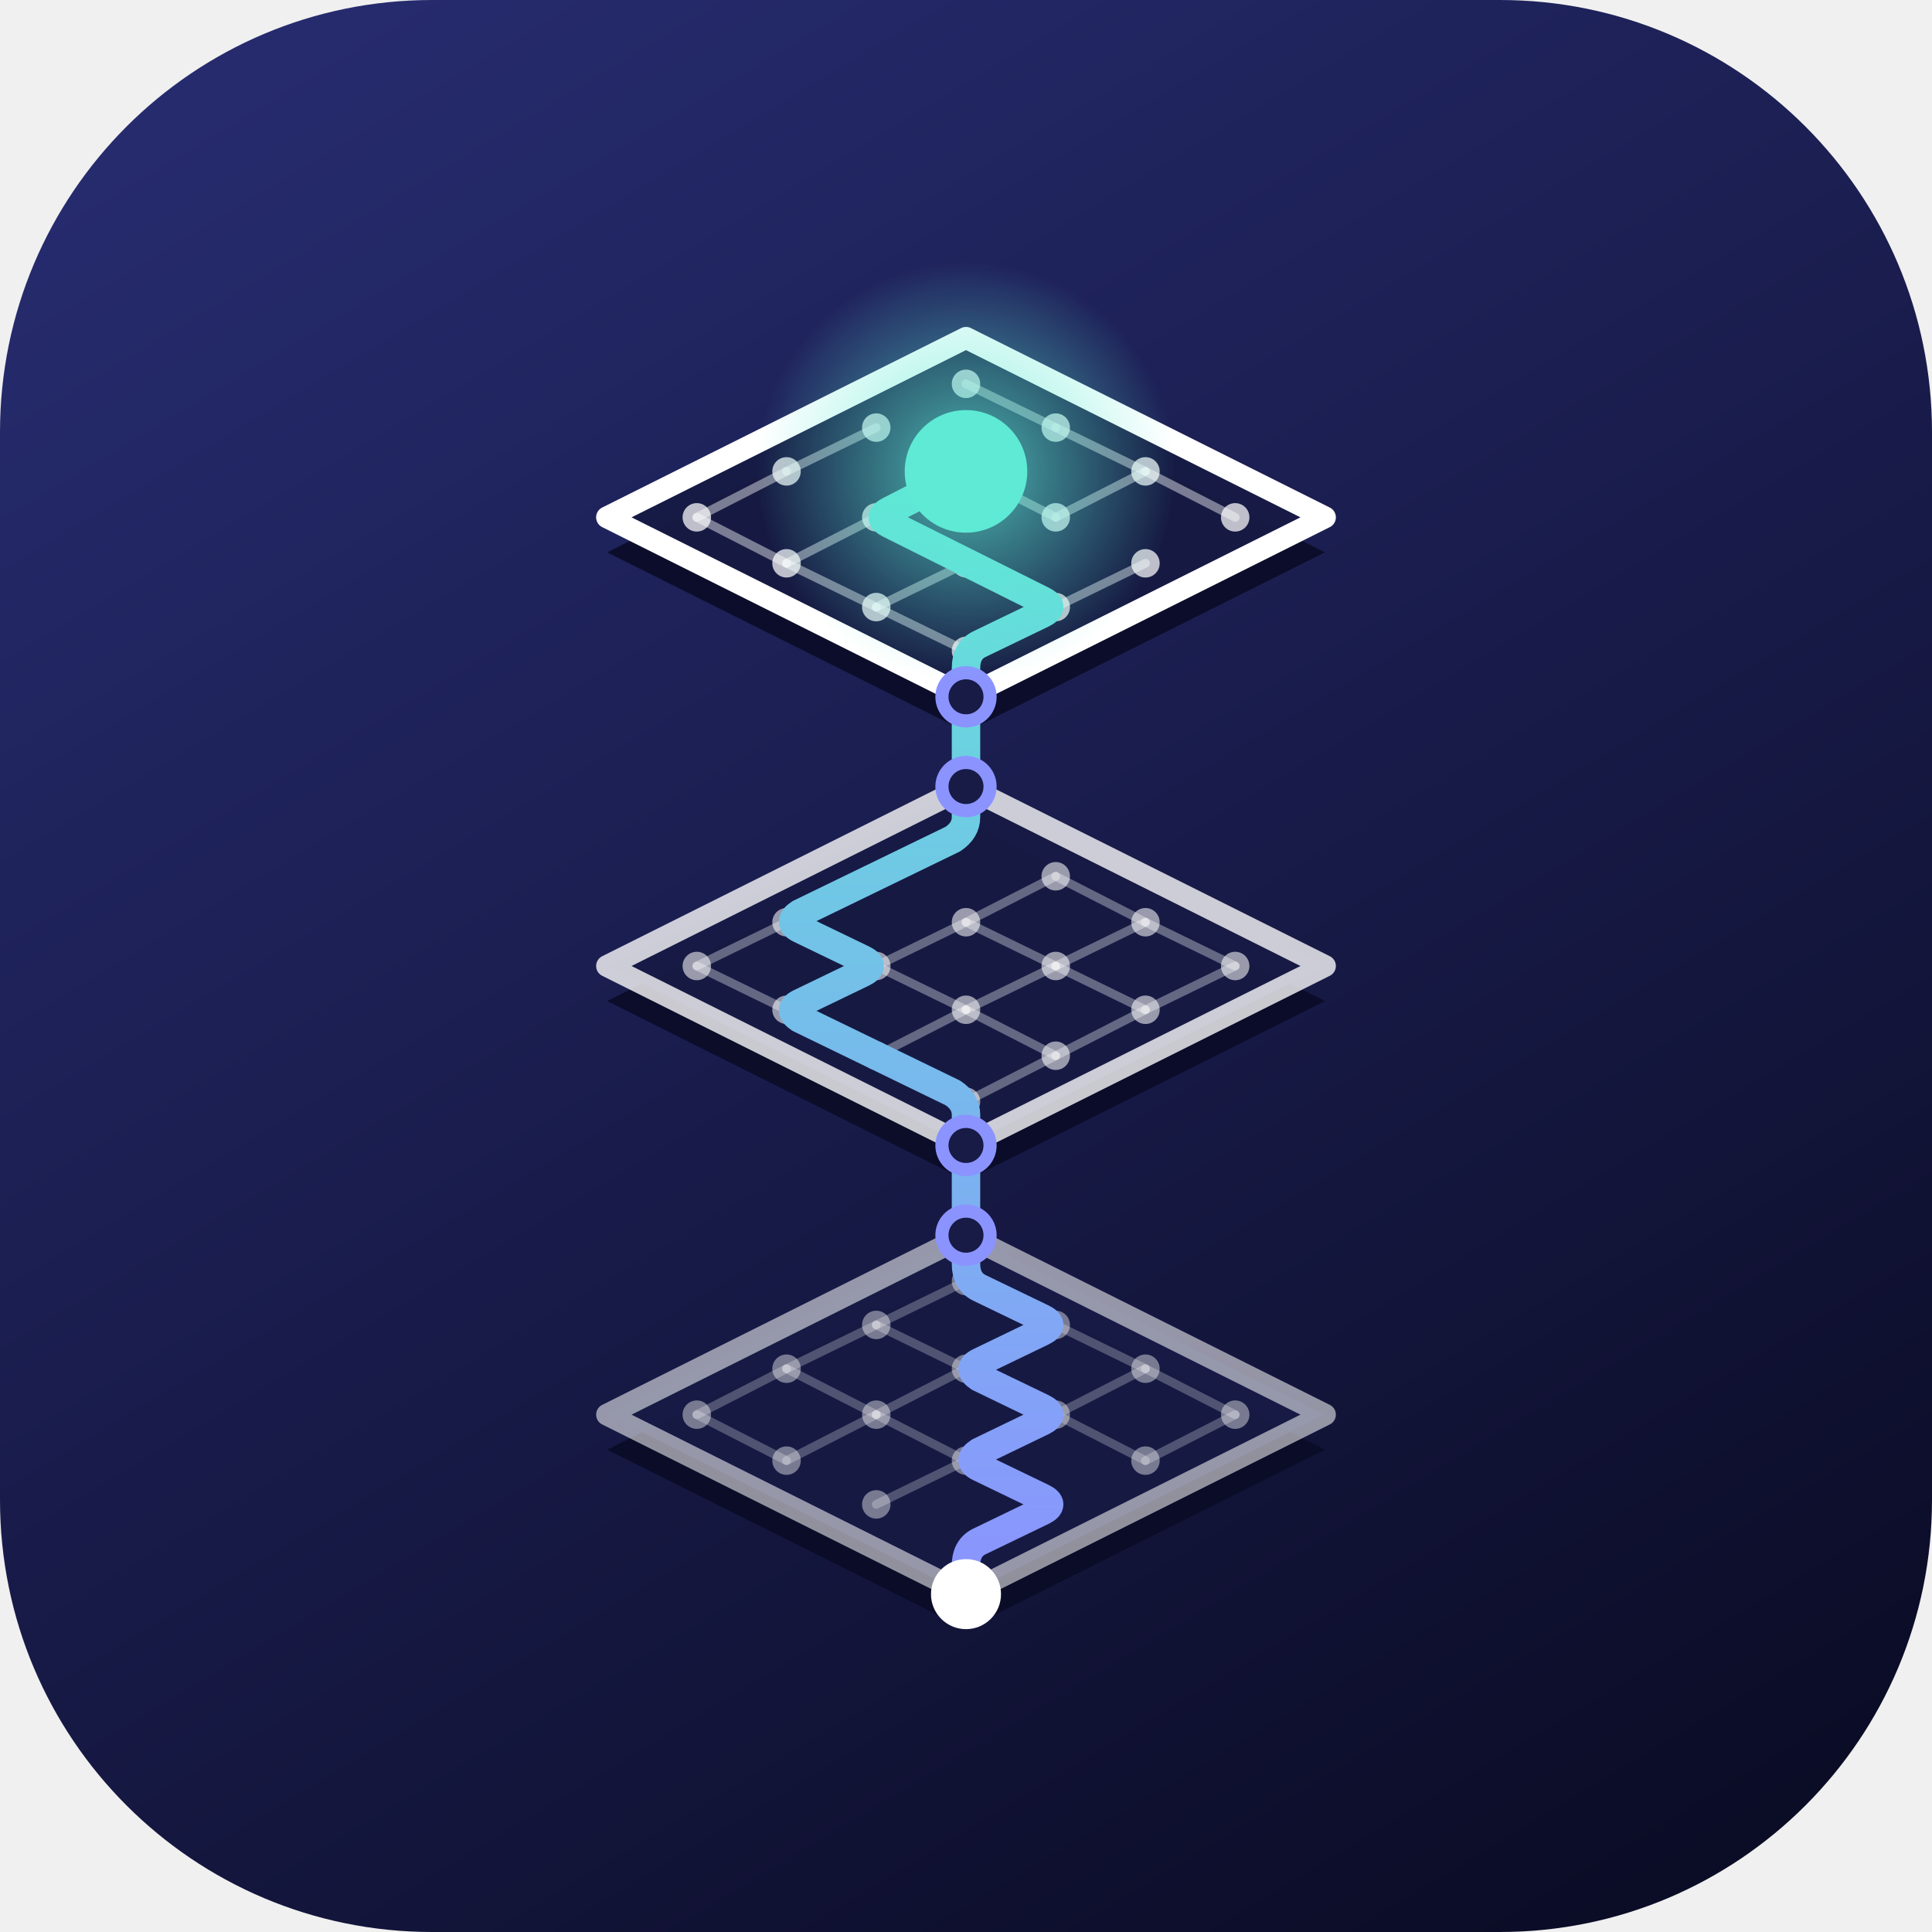
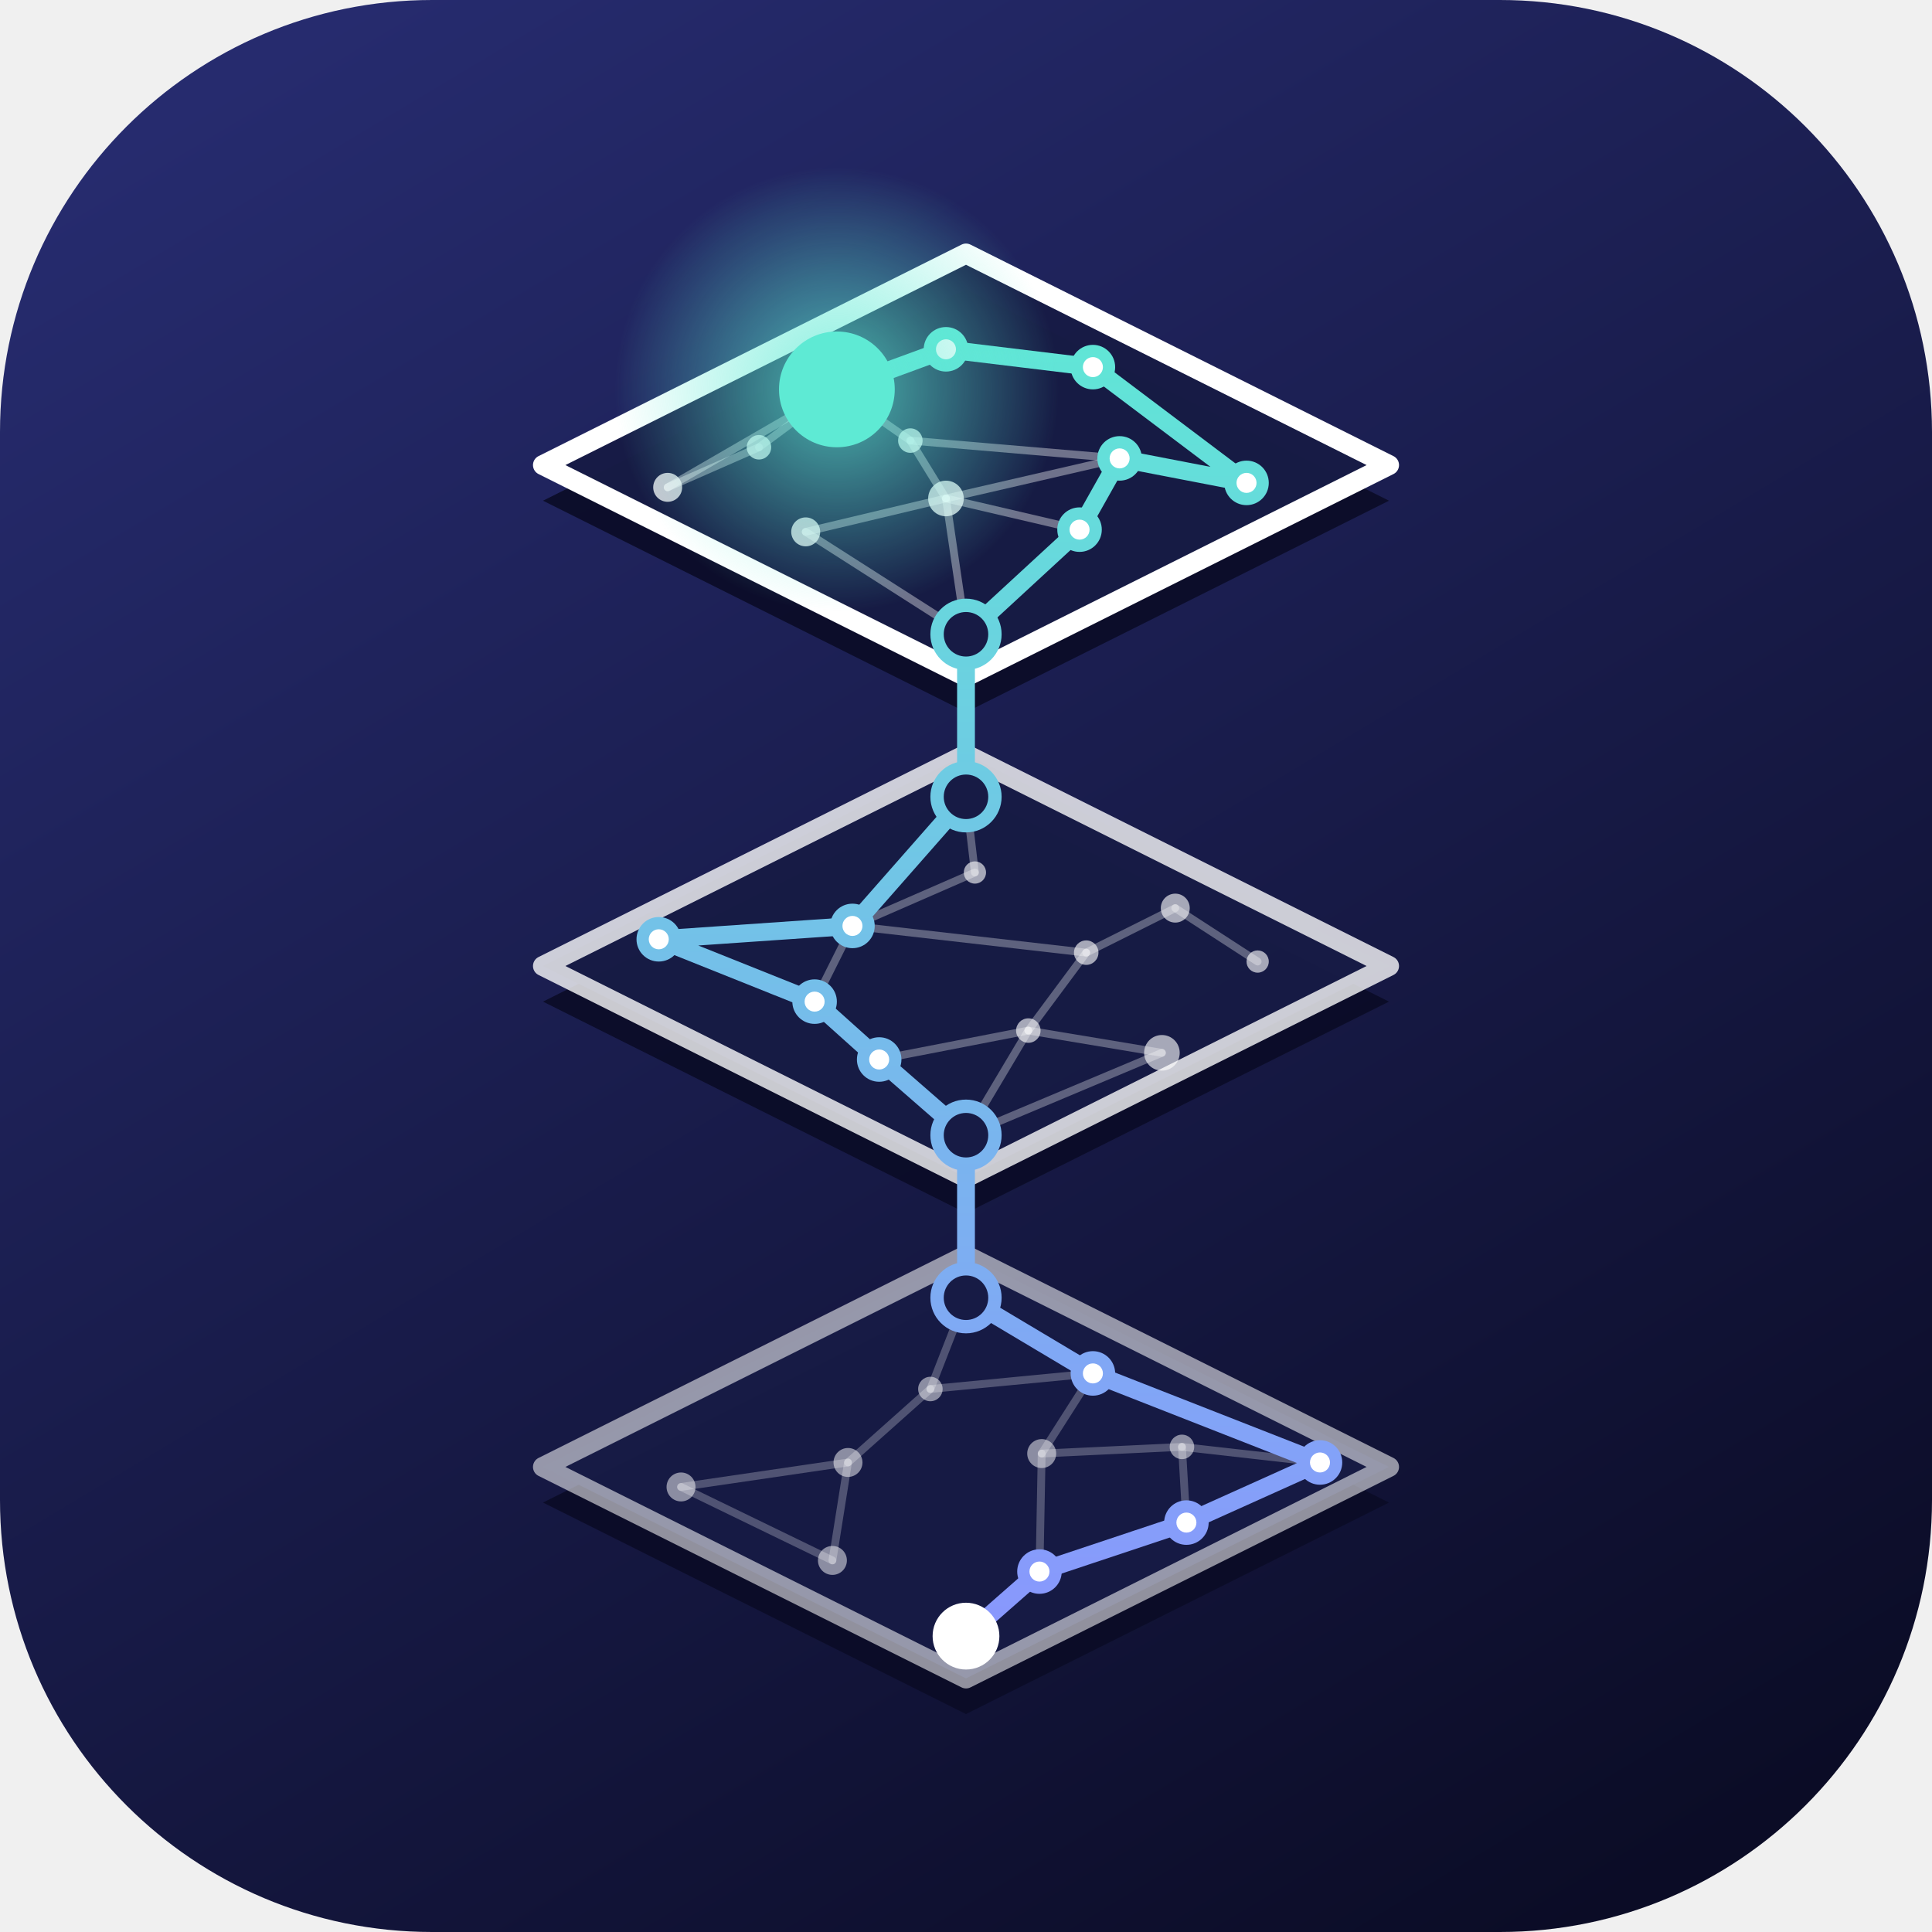
<svg xmlns="http://www.w3.org/2000/svg" viewBox="0 0 1024 1024" width="1024" height="1024" role="img" aria-label="Engram">
  <defs>
    <linearGradient id="bg" x1="0.2" y1="0" x2="0.8" y2="1">
      <stop offset="0" stop-color="#262B6E" />
      <stop offset="1" stop-color="#0B0C26" />
    </linearGradient>
-     <linearGradient id="route" gradientUnits="userSpaceOnUse" x1="512" y1="800" x2="512" y2="260">
+     <linearGradient id="route" gradientUnits="userSpaceOnUse" x1="512" y1="840" x2="512" y2="200">
      <stop offset="0" stop-color="#8B93FF" />
      <stop offset="1" stop-color="#5EEAD4" />
    </linearGradient>
    <radialGradient id="glow" cx="0.5" cy="0.5" r="0.5">
      <stop offset="0" stop-color="#5EEAD4" stop-opacity="0.75" />
      <stop offset="1" stop-color="#5EEAD4" stop-opacity="0" />
    </radialGradient>
  </defs>
  <rect width="1024" height="1024" rx="229" fill="url(#bg)" />
-   <g transform="translate(512 512) scale(1.16) translate(-512 -512)">
-     <polygon points="512,815 676,733 512,651 348,733" fill="#0A0C26" fill-opacity="0.9" />
-     <polygon points="512,799 676,717 512,635 348,717" fill="#171B45" fill-opacity="0.95" stroke="#FFFFFF" stroke-opacity="0.55" stroke-width="10" stroke-linejoin="round" />
-     <g stroke="#FFFFFF" stroke-opacity="0.25" stroke-width="4" stroke-linecap="round">
-       <line x1="512" y1="656" x2="471" y2="676" />
-       <line x1="471" y1="676" x2="430" y2="696" />
-       <line x1="471" y1="676" x2="512" y2="696" />
-       <line x1="430" y1="696" x2="389" y2="717" />
-       <line x1="430" y1="696" x2="471" y2="717" />
-       <line x1="389" y1="717" x2="430" y2="738" />
-       <line x1="553" y1="676" x2="594" y2="696" />
-       <line x1="512" y1="696" x2="471" y2="717" />
-       <line x1="471" y1="717" x2="430" y2="738" />
-       <line x1="471" y1="717" x2="512" y2="738" />
-       <line x1="594" y1="696" x2="553" y2="717" />
-       <line x1="594" y1="696" x2="635" y2="717" />
-       <line x1="553" y1="717" x2="594" y2="738" />
-       <line x1="512" y1="738" x2="471" y2="758" />
-       <line x1="635" y1="717" x2="594" y2="738" />
+   <g transform="translate(512 512) scale(1.18) translate(-512 -512)">
+     <polygon points="512,848 702,753 512,658 322,753" fill="#0A0C26" fill-opacity="0.9" />
+     <polygon points="512,832 702,737 512,642 322,737" fill="#171B45" fill-opacity="0.96" stroke="#FFFFFF" stroke-opacity="0.55" stroke-width="9" stroke-linejoin="round" />
+     <g stroke="#FFFFFF" stroke-opacity="0.25" stroke-width="3.5" stroke-linecap="round">
+       <line x1="512" y1="661" x2="496" y2="702" />
+       <line x1="671" y1="735" x2="609" y2="728" />
+       <line x1="609" y1="728" x2="546" y2="731" />
+       <line x1="609" y1="728" x2="611" y2="762" />
+       <line x1="545" y1="784" x2="546" y2="731" />
+       <line x1="496" y1="702" x2="569" y2="695" />
+       <line x1="496" y1="702" x2="459" y2="735" />
+       <line x1="569" y1="695" x2="546" y2="731" />
+       <line x1="452" y1="779" x2="384" y2="746" />
+       <line x1="452" y1="779" x2="459" y2="735" />
+       <line x1="384" y1="746" x2="459" y2="735" />
    </g>
-     <g fill="#FFFFFF" fill-opacity="0.42">
-       <circle cx="512" cy="656" r="6.5" />
-       <circle cx="471" cy="676" r="6.5" />
-       <circle cx="430" cy="696" r="6.5" />
-       <circle cx="389" cy="717" r="6.5" />
-       <circle cx="553" cy="676" r="6.5" />
-       <circle cx="512" cy="696" r="6.5" />
-       <circle cx="471" cy="717" r="6.5" />
-       <circle cx="430" cy="738" r="6.5" />
-       <circle cx="594" cy="696" r="6.5" />
-       <circle cx="553" cy="717" r="6.5" />
-       <circle cx="512" cy="738" r="6.5" />
-       <circle cx="471" cy="758" r="6.5" />
-       <circle cx="635" cy="717" r="6.5" />
-       <circle cx="594" cy="738" r="6.5" />
+     <circle cx="609" cy="728" r="5.5" fill="#FFFFFF" fill-opacity="0.5" />
+     <circle cx="496" cy="702" r="5.5" fill="#FFFFFF" fill-opacity="0.5" />
+     <circle cx="546" cy="731" r="6.5" fill="#FFFFFF" fill-opacity="0.5" />
+     <circle cx="452" cy="779" r="6.5" fill="#FFFFFF" fill-opacity="0.5" />
+     <circle cx="384" cy="746" r="6.5" fill="#FFFFFF" fill-opacity="0.5" />
+     <circle cx="459" cy="735" r="6.5" fill="#FFFFFF" fill-opacity="0.5" />
+     <polygon points="512,623 702,528 512,433 322,528" fill="#0A0C26" fill-opacity="0.9" />
+     <polygon points="512,607 702,512 512,417 322,512" fill="#171B45" fill-opacity="0.96" stroke="#FFFFFF" stroke-opacity="0.78" stroke-width="9" stroke-linejoin="round" />
+     <g stroke="#FFFFFF" stroke-opacity="0.31" stroke-width="3.5" stroke-linecap="round">
+       <line x1="512" y1="588" x2="600" y2="551" />
+       <line x1="512" y1="588" x2="540" y2="541" />
+       <line x1="512" y1="436" x2="516" y2="470" />
+       <line x1="461" y1="494" x2="516" y2="470" />
+       <line x1="461" y1="494" x2="444" y2="528" />
+       <line x1="461" y1="494" x2="566" y2="506" />
+       <line x1="606" y1="486" x2="643" y2="510" />
+       <line x1="606" y1="486" x2="566" y2="506" />
+       <line x1="600" y1="551" x2="540" y2="541" />
+       <line x1="473" y1="554" x2="540" y2="541" />
+       <line x1="540" y1="541" x2="566" y2="506" />
    </g>
-     <polygon points="512,610 676,528 512,446 348,528" fill="#0A0C26" fill-opacity="0.9" />
-     <polygon points="512,594 676,512 512,430 348,512" fill="#171B45" fill-opacity="0.95" stroke="#FFFFFF" stroke-opacity="0.78" stroke-width="10" stroke-linejoin="round" />
-     <g stroke="#FFFFFF" stroke-opacity="0.34" stroke-width="4" stroke-linecap="round">
-       <line x1="430" y1="492" x2="389" y2="512" />
-       <line x1="389" y1="512" x2="430" y2="532" />
-       <line x1="553" y1="471" x2="512" y2="492" />
-       <line x1="553" y1="471" x2="594" y2="492" />
-       <line x1="512" y1="492" x2="471" y2="512" />
-       <line x1="512" y1="492" x2="553" y2="512" />
-       <line x1="471" y1="512" x2="512" y2="532" />
-       <line x1="594" y1="492" x2="553" y2="512" />
-       <line x1="594" y1="492" x2="635" y2="512" />
-       <line x1="553" y1="512" x2="512" y2="532" />
-       <line x1="553" y1="512" x2="594" y2="532" />
-       <line x1="512" y1="532" x2="471" y2="553" />
-       <line x1="512" y1="532" x2="553" y2="553" />
-       <line x1="635" y1="512" x2="594" y2="532" />
-       <line x1="594" y1="532" x2="553" y2="553" />
-       <line x1="553" y1="553" x2="512" y2="574" />
+     <circle cx="606" cy="486" r="6.5" fill="#FFFFFF" fill-opacity="0.62" />
+     <circle cx="516" cy="470" r="5" fill="#FFFFFF" fill-opacity="0.62" />
+     <circle cx="600" cy="551" r="8" fill="#FFFFFF" fill-opacity="0.62" />
+     <circle cx="540" cy="541" r="5.5" fill="#FFFFFF" fill-opacity="0.62" />
+     <circle cx="643" cy="510" r="5" fill="#FFFFFF" fill-opacity="0.62" />
+     <circle cx="566" cy="506" r="5.5" fill="#FFFFFF" fill-opacity="0.62" />
+     <polygon points="512,398 702,303 512,208 322,303" fill="#0A0C26" fill-opacity="0.9" />
+     <polygon points="512,382 702,287 512,192 322,287" fill="#171B45" fill-opacity="0.96" stroke="#FFFFFF" stroke-opacity="1.0" stroke-width="9" stroke-linejoin="round" />
+     <g stroke="#FFFFFF" stroke-opacity="0.38" stroke-width="3.5" stroke-linecap="round">
+       <line x1="512" y1="363" x2="440" y2="317" />
+       <line x1="512" y1="363" x2="503" y2="302" />
+       <line x1="440" y1="317" x2="503" y2="302" />
+       <line x1="487" y1="276" x2="454" y2="253" />
+       <line x1="487" y1="276" x2="503" y2="302" />
+       <line x1="487" y1="276" x2="581" y2="284" />
+       <line x1="378" y1="297" x2="454" y2="253" />
+       <line x1="378" y1="297" x2="419" y2="279" />
+       <line x1="454" y1="253" x2="419" y2="279" />
+       <line x1="503" y1="302" x2="581" y2="284" />
+       <line x1="503" y1="302" x2="563" y2="316" />
    </g>
-     <g fill="#FFFFFF" fill-opacity="0.56">
-       <circle cx="430" cy="492" r="6.5" />
-       <circle cx="389" cy="512" r="6.5" />
-       <circle cx="553" cy="471" r="6.5" />
-       <circle cx="512" cy="492" r="6.5" />
-       <circle cx="471" cy="512" r="6.5" />
-       <circle cx="430" cy="532" r="6.5" />
-       <circle cx="594" cy="492" r="6.5" />
-       <circle cx="553" cy="512" r="6.5" />
-       <circle cx="512" cy="532" r="6.5" />
-       <circle cx="471" cy="553" r="6.5" />
-       <circle cx="635" cy="512" r="6.5" />
-       <circle cx="594" cy="532" r="6.5" />
-       <circle cx="553" cy="553" r="6.5" />
-       <circle cx="512" cy="574" r="6.5" />
-     </g>
-     <polygon points="512,405 676,323 512,241 348,323" fill="#0A0C26" fill-opacity="0.9" />
-     <polygon points="512,389 676,307 512,225 348,307" fill="#171B45" fill-opacity="0.95" stroke="#FFFFFF" stroke-opacity="1.0" stroke-width="10" stroke-linejoin="round" />
-     <g stroke="#FFFFFF" stroke-opacity="0.43" stroke-width="4" stroke-linecap="round">
-       <line x1="512" y1="246" x2="553" y2="266" />
-       <line x1="471" y1="266" x2="430" y2="286" />
-       <line x1="430" y1="286" x2="389" y2="307" />
-       <line x1="389" y1="307" x2="430" y2="328" />
-       <line x1="553" y1="266" x2="594" y2="286" />
-       <line x1="512" y1="286" x2="553" y2="307" />
-       <line x1="471" y1="307" x2="430" y2="328" />
-       <line x1="430" y1="328" x2="471" y2="348" />
-       <line x1="594" y1="286" x2="553" y2="307" />
-       <line x1="594" y1="286" x2="635" y2="307" />
-       <line x1="512" y1="328" x2="471" y2="348" />
-       <line x1="471" y1="348" x2="512" y2="368" />
-       <line x1="594" y1="328" x2="553" y2="348" />
-     </g>
-     <g fill="#FFFFFF" fill-opacity="0.72">
-       <circle cx="512" cy="246" r="6.5" />
-       <circle cx="471" cy="266" r="6.5" />
-       <circle cx="430" cy="286" r="6.5" />
-       <circle cx="389" cy="307" r="6.5" />
-       <circle cx="553" cy="266" r="6.5" />
-       <circle cx="512" cy="286" r="6.5" />
-       <circle cx="471" cy="307" r="6.5" />
-       <circle cx="430" cy="328" r="6.5" />
-       <circle cx="594" cy="286" r="6.5" />
-       <circle cx="553" cy="307" r="6.5" />
-       <circle cx="512" cy="328" r="6.5" />
-       <circle cx="471" cy="348" r="6.5" />
-       <circle cx="635" cy="307" r="6.5" />
-       <circle cx="594" cy="328" r="6.5" />
-       <circle cx="553" cy="348" r="6.5" />
-       <circle cx="512" cy="368" r="6.5" />
-     </g>
-     <path d="M512 799 L512 786 Q512 778 518 775 L547 761 Q553 758 547 755 L518 741 Q512 738 518 734 L547 720 Q553 717 547 714 L518 700 Q512 696 518 693 L547 679 Q553 676 547 673 L518 659 Q512 656 512 648 L512 635" fill="none" stroke="url(#route)" stroke-width="13" stroke-linecap="round" stroke-linejoin="round" />
-     <path d="M512 594 L512 580 Q512 574 506 570 L436 536 Q430 532 436 529 L465 515 Q471 512 465 509 L436 495 Q430 492 436 488 L506 454 Q512 450 512 444 L512 430" fill="none" stroke="url(#route)" stroke-width="13" stroke-linecap="round" stroke-linejoin="round" />
-     <path d="M512 389 L512 376 Q512 368 518 365 L547 351 Q553 348 547 345 L477 310 Q471 307 477 304 L512 286" fill="none" stroke="url(#route)" stroke-width="13" stroke-linecap="round" stroke-linejoin="round" />
-     <path d="M512 635 L512 594" fill="none" stroke="url(#route)" stroke-width="13" stroke-linecap="round" />
-     <path d="M512 430 L512 389" fill="none" stroke="url(#route)" stroke-width="13" stroke-linecap="round" />
-     <circle cx="512" cy="799" r="16" fill="#FFFFFF" />
-     <circle cx="512" cy="635" r="11" fill="#171B45" stroke="#8B93FF" stroke-width="6" />
-     <circle cx="512" cy="594" r="11" fill="#171B45" stroke="#8B93FF" stroke-width="6" />
-     <circle cx="512" cy="430" r="11" fill="#171B45" stroke="#8B93FF" stroke-width="6" />
-     <circle cx="512" cy="389" r="11" fill="#171B45" stroke="#8B93FF" stroke-width="6" />
-     <circle cx="512" cy="286" r="96" fill="url(#glow)" />
-     <circle cx="512" cy="286" r="28" fill="#5EEAD4" />
+     <circle cx="440" cy="317" r="6.5" fill="#FFFFFF" fill-opacity="0.75" />
+     <circle cx="487" cy="276" r="5.5" fill="#FFFFFF" fill-opacity="0.75" />
+     <circle cx="378" cy="297" r="6.5" fill="#FFFFFF" fill-opacity="0.75" />
+     <circle cx="503" cy="302" r="8" fill="#FFFFFF" fill-opacity="0.75" />
+     <circle cx="419" cy="279" r="5.5" fill="#FFFFFF" fill-opacity="0.75" />
+     <path d="M512 813 L545 784 L611 762 L671 735 L569 695 L512 661" fill="none" stroke="url(#route)" stroke-width="8" stroke-linecap="round" stroke-linejoin="round" />
+     <path d="M512 588 L473 554 L444 528 L374 500 L461 494 L512 436" fill="none" stroke="url(#route)" stroke-width="8" stroke-linecap="round" stroke-linejoin="round" />
+     <path d="M512 363 L563 316 L581 284 L638 295 L569 243 L503 235 L454 253" fill="none" stroke="url(#route)" stroke-width="8" stroke-linecap="round" stroke-linejoin="round" />
+     <line x1="512" y1="661" x2="512" y2="588" stroke="url(#route)" stroke-width="8" stroke-linecap="round" />
+     <line x1="512" y1="436" x2="512" y2="363" stroke="url(#route)" stroke-width="8" stroke-linecap="round" />
+     <circle cx="545" cy="784" r="10" fill="url(#route)" />
+     <circle cx="545" cy="784" r="4.5" fill="#FFFFFF" />
+     <circle cx="611" cy="762" r="10" fill="url(#route)" />
+     <circle cx="611" cy="762" r="4.5" fill="#FFFFFF" />
+     <circle cx="671" cy="735" r="10" fill="url(#route)" />
+     <circle cx="671" cy="735" r="4.5" fill="#FFFFFF" />
+     <circle cx="569" cy="695" r="10" fill="url(#route)" />
+     <circle cx="569" cy="695" r="4.5" fill="#FFFFFF" />
+     <circle cx="473" cy="554" r="10" fill="url(#route)" />
+     <circle cx="473" cy="554" r="4.5" fill="#FFFFFF" />
+     <circle cx="444" cy="528" r="10" fill="url(#route)" />
+     <circle cx="444" cy="528" r="4.5" fill="#FFFFFF" />
+     <circle cx="374" cy="500" r="10" fill="url(#route)" />
+     <circle cx="374" cy="500" r="4.5" fill="#FFFFFF" />
+     <circle cx="461" cy="494" r="10" fill="url(#route)" />
+     <circle cx="461" cy="494" r="4.5" fill="#FFFFFF" />
+     <circle cx="563" cy="316" r="10" fill="url(#route)" />
+     <circle cx="563" cy="316" r="4.5" fill="#FFFFFF" />
+     <circle cx="581" cy="284" r="10" fill="url(#route)" />
+     <circle cx="581" cy="284" r="4.5" fill="#FFFFFF" />
+     <circle cx="638" cy="295" r="10" fill="url(#route)" />
+     <circle cx="638" cy="295" r="4.5" fill="#FFFFFF" />
+     <circle cx="569" cy="243" r="10" fill="url(#route)" />
+     <circle cx="569" cy="243" r="4.5" fill="#FFFFFF" />
+     <circle cx="503" cy="235" r="10" fill="url(#route)" />
+     <circle cx="503" cy="235" r="4.5" fill="#FFFFFF" />
+     <circle cx="512" cy="661" r="13" fill="#171B45" stroke="url(#route)" stroke-width="6" />
+     <circle cx="512" cy="588" r="13" fill="#171B45" stroke="url(#route)" stroke-width="6" />
+     <circle cx="512" cy="436" r="13" fill="#171B45" stroke="url(#route)" stroke-width="6" />
+     <circle cx="512" cy="363" r="13" fill="#171B45" stroke="url(#route)" stroke-width="6" />
+     <circle cx="512" cy="813" r="15" fill="#FFFFFF" />
+     <circle cx="454" cy="253" r="100" fill="url(#glow)" />
+     <circle cx="454" cy="253" r="26" fill="#5EEAD4" />
  </g>
</svg>
